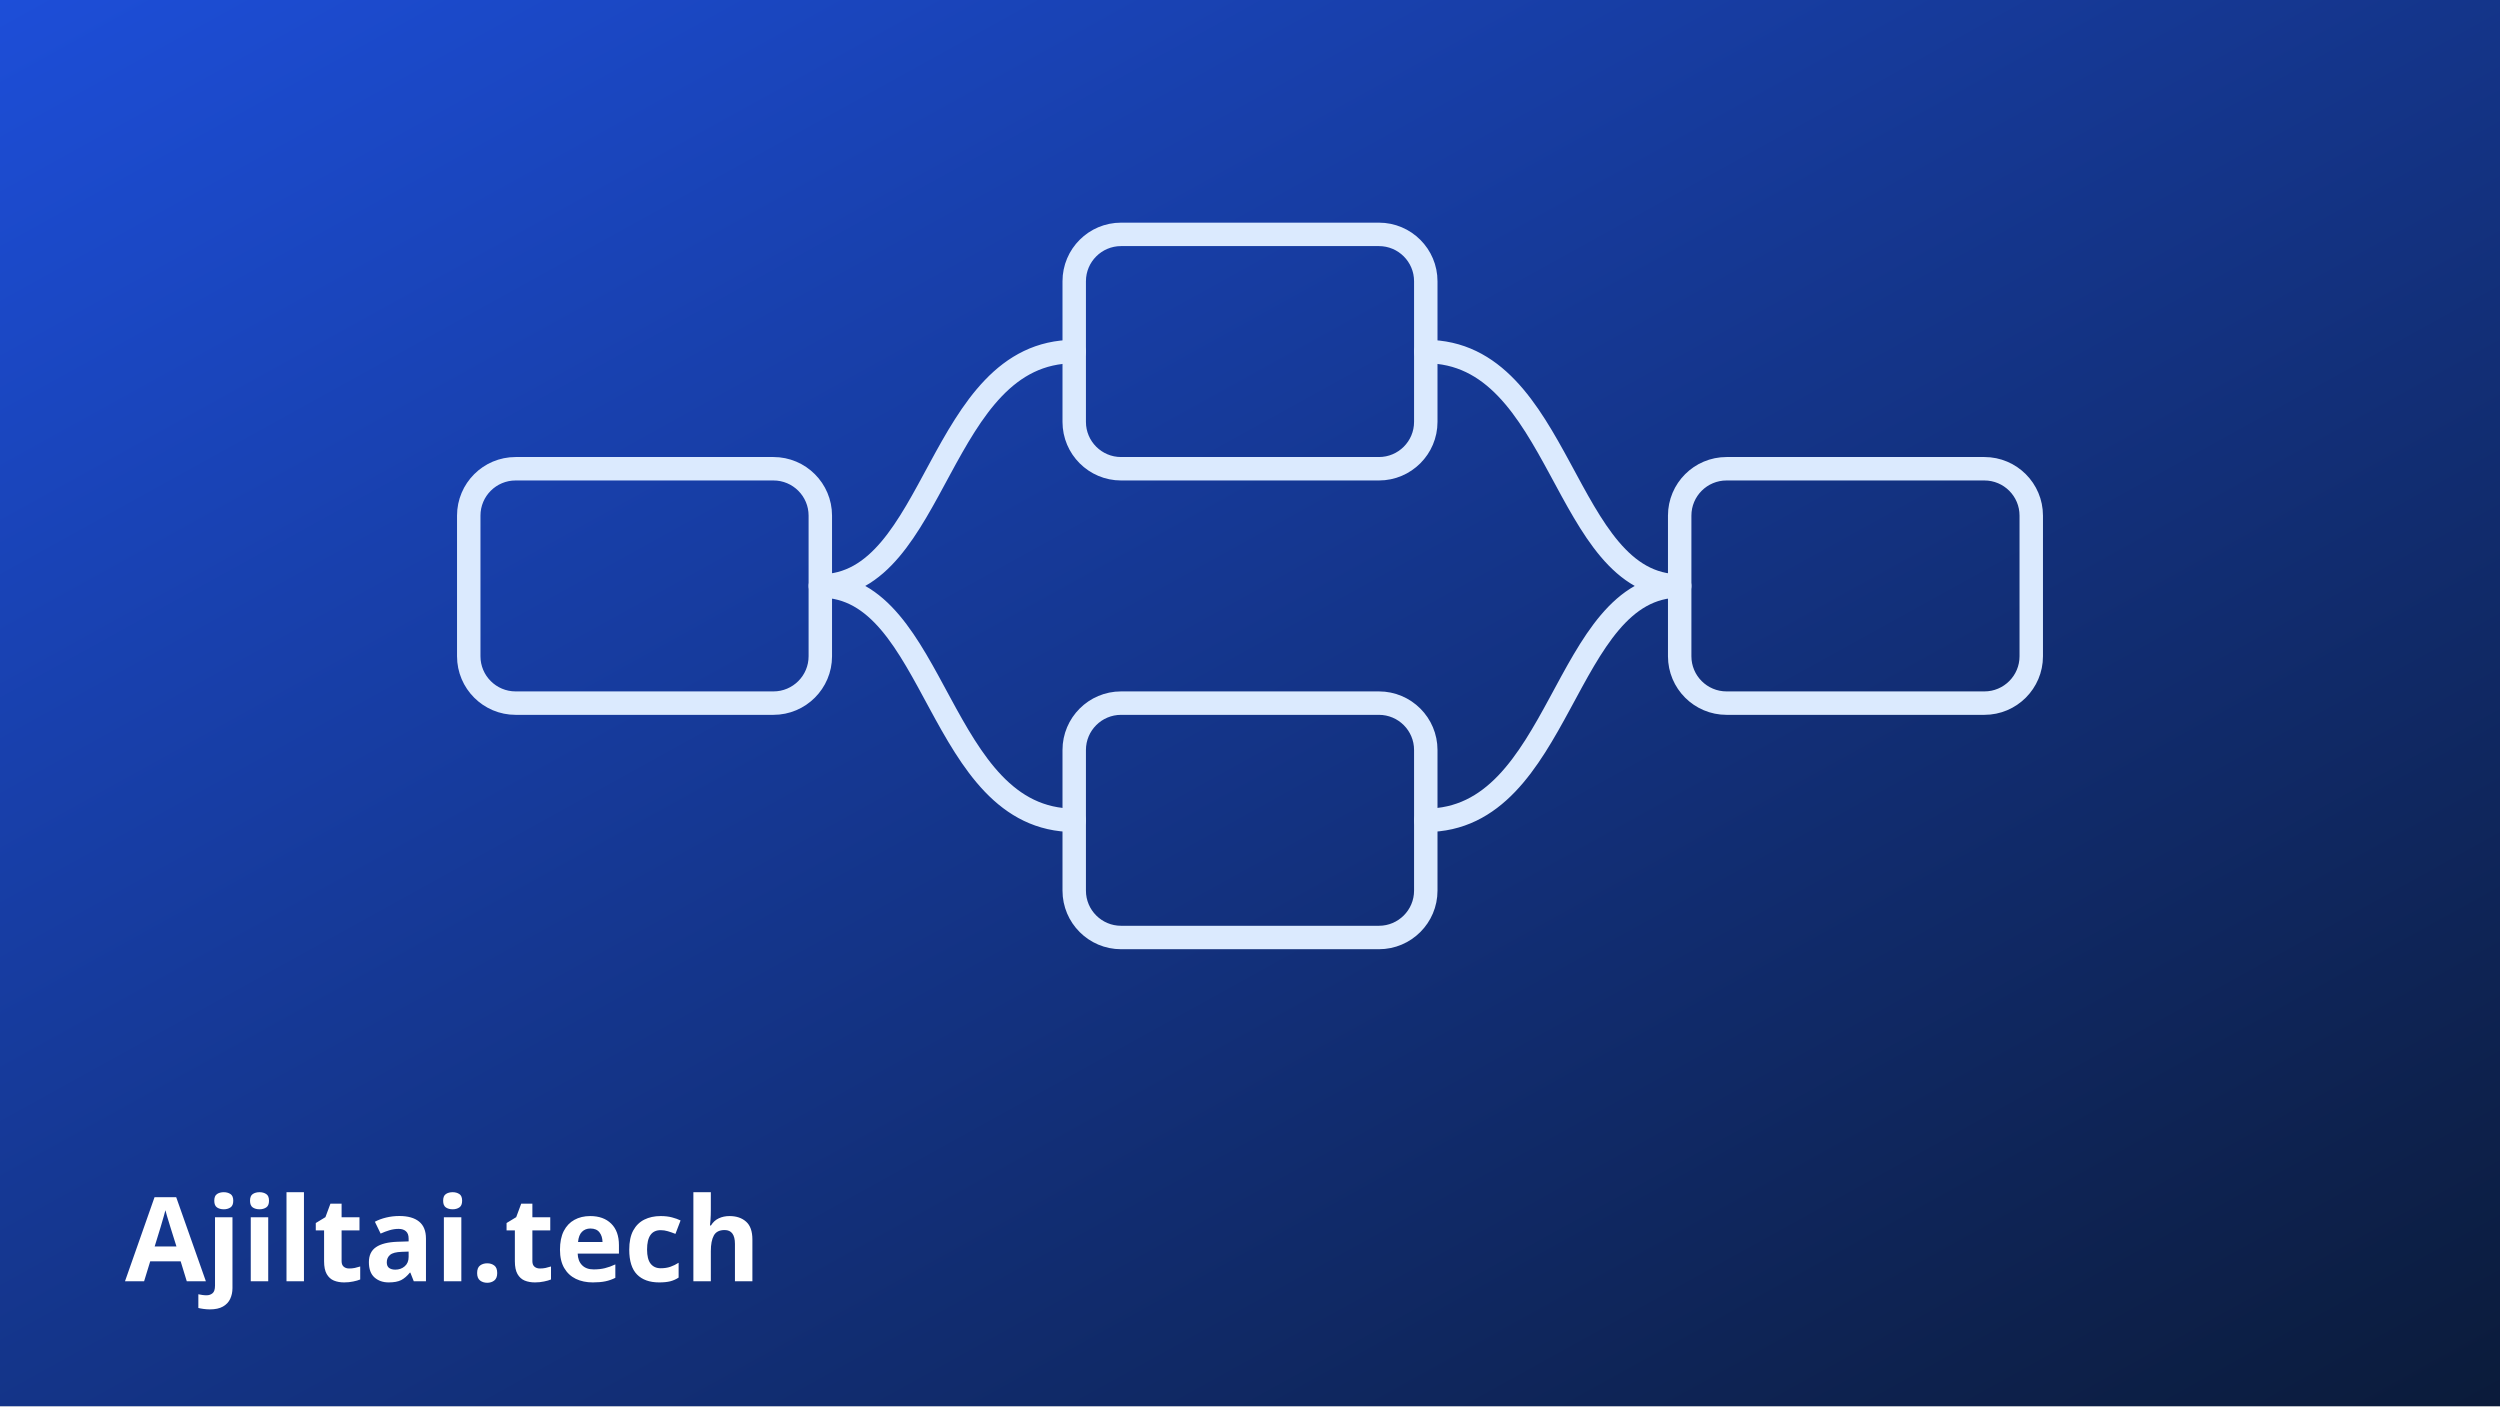
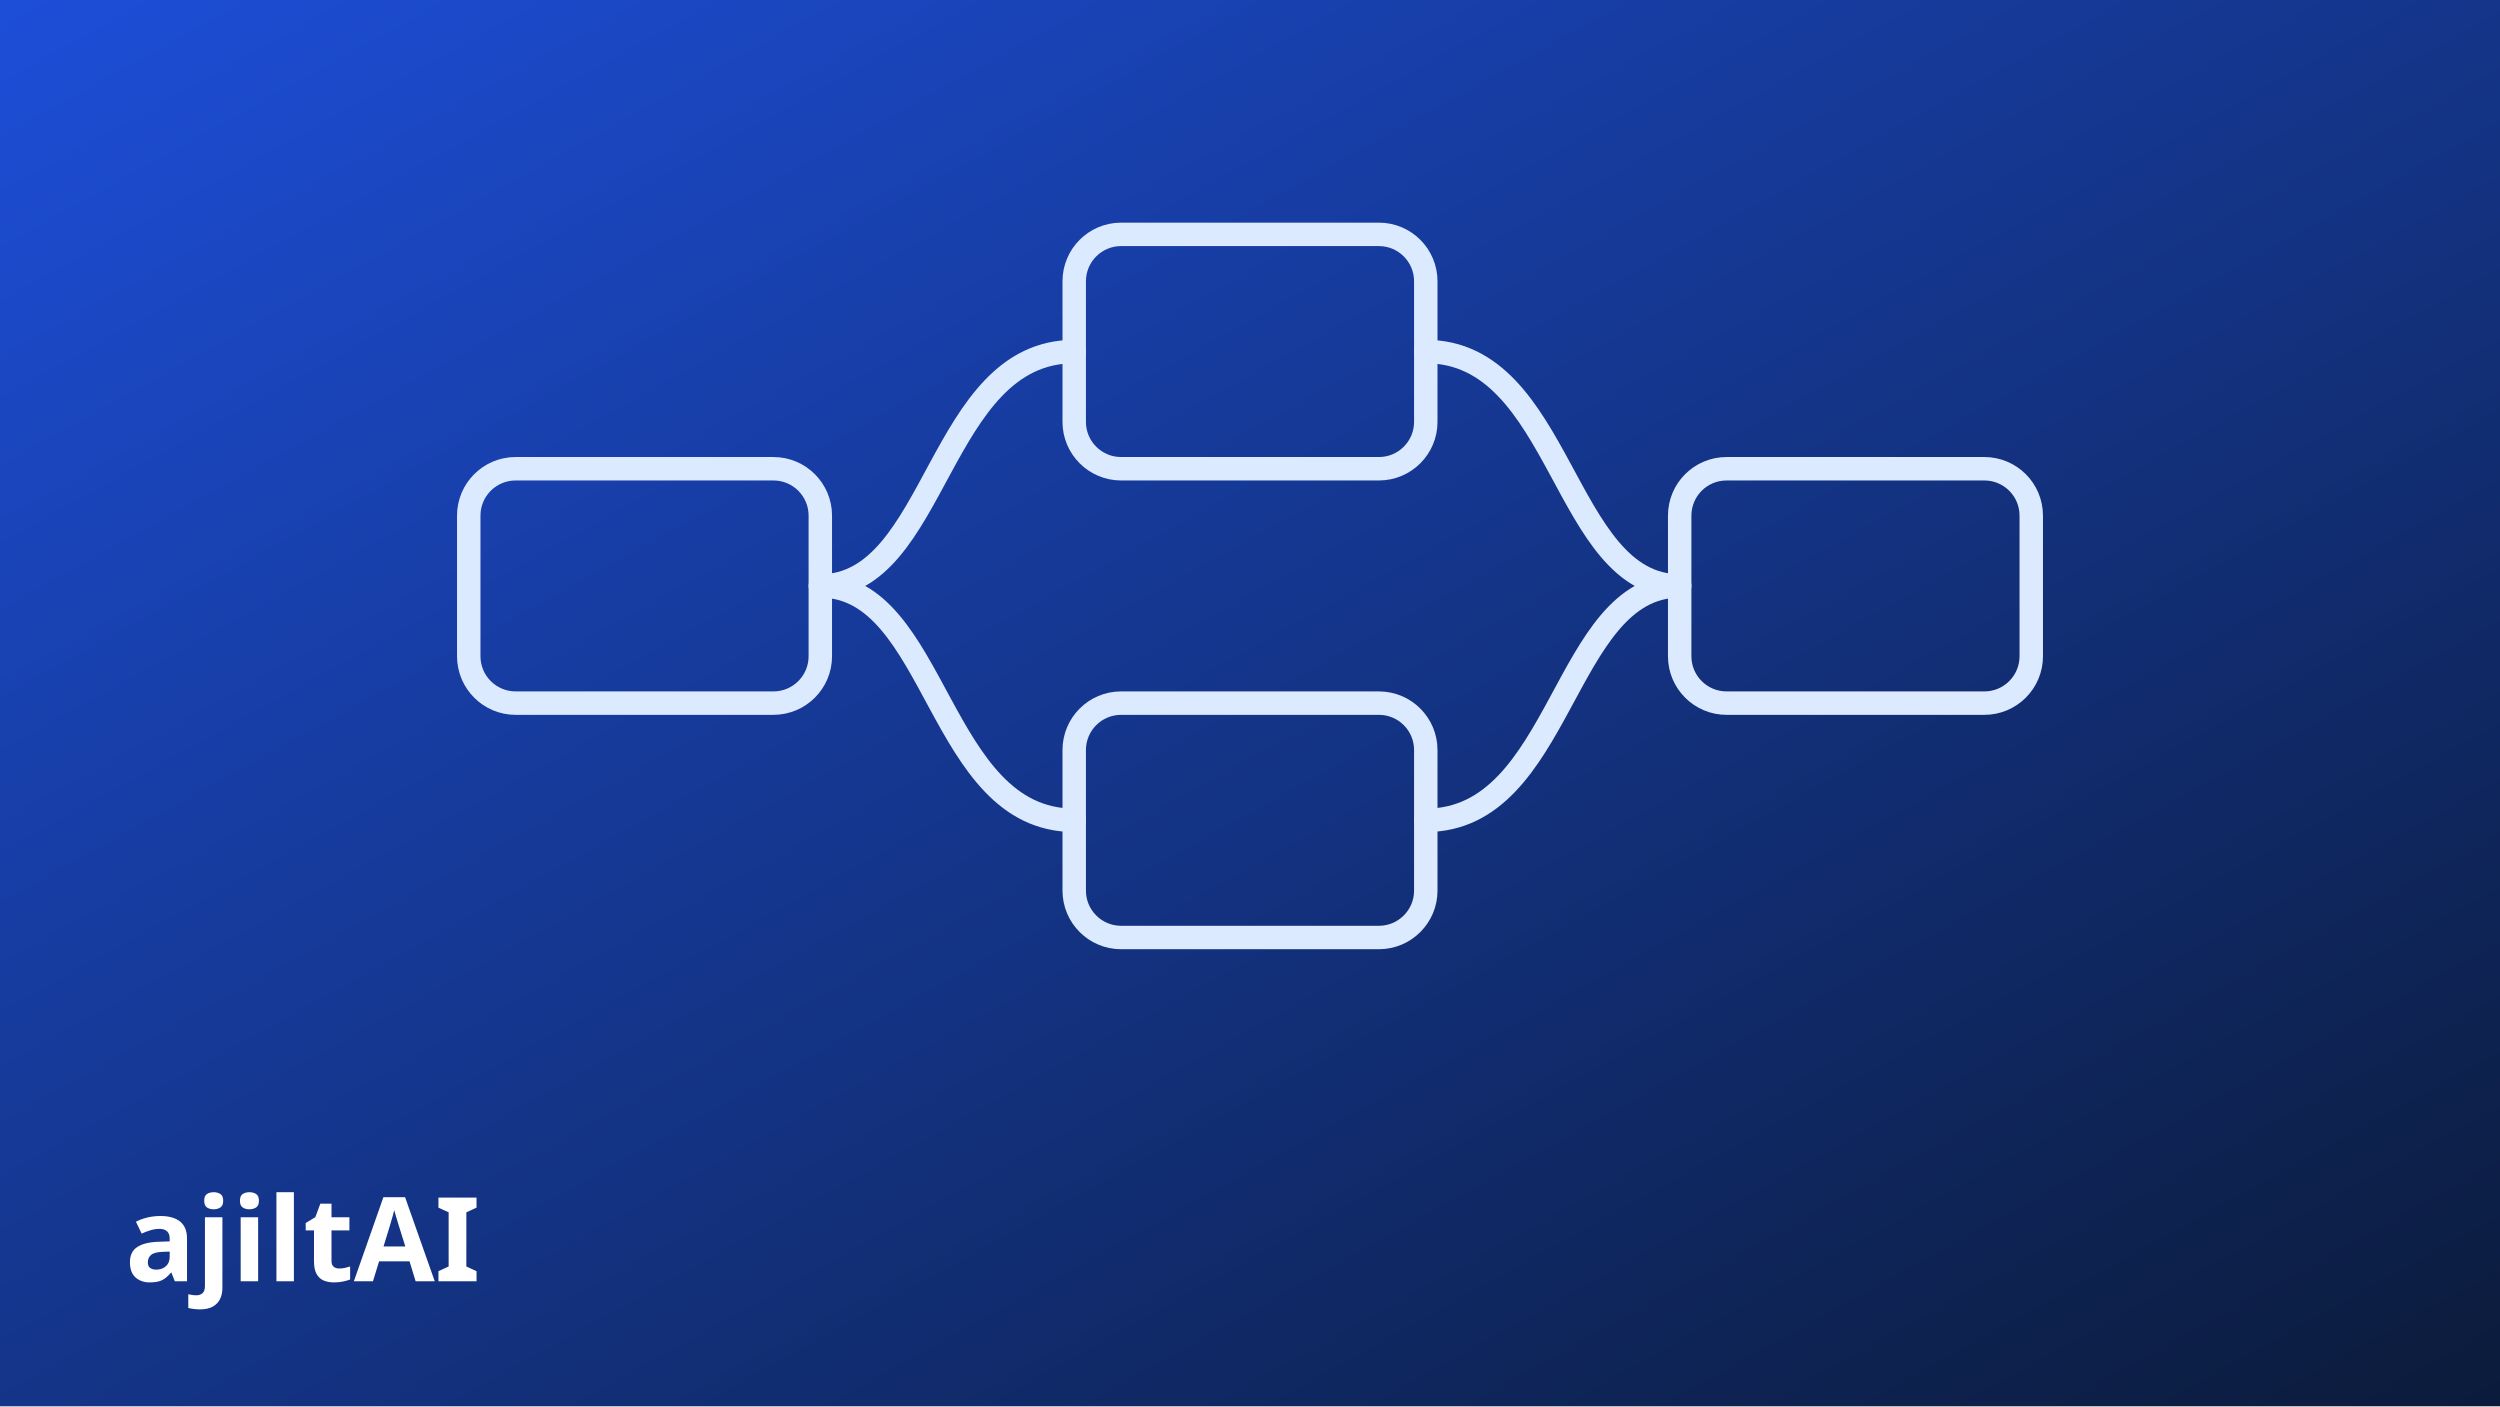
- <svg xmlns="http://www.w3.org/2000/svg" viewBox="0 0 640 360" role="img" aria-label="Ajiltai.tech">
+ <svg xmlns="http://www.w3.org/2000/svg" viewBox="0 0 640 360" role="img" aria-label="ajiltAI">
  <defs>
    <linearGradient id="g" x1="0" y1="0" x2="1" y2="1">
      <stop offset="0" stop-color="#1D4ED8" />
      <stop offset="1" stop-color="#0B1B3A" />
    </linearGradient>
  </defs>
  <rect width="640" height="360" fill="url(#g)" />
  <g fill="none" stroke="#DBEAFE" stroke-width="6" stroke-linecap="round" stroke-linejoin="round">
    <rect x="120" y="120" width="90" height="60" rx="12" />
    <rect x="275" y="60" width="90" height="60" rx="12" />
    <rect x="275" y="180" width="90" height="60" rx="12" />
    <rect x="430" y="120" width="90" height="60" rx="12" />
    <path d="M210 150c30 0 30-60 65-60M210 150c30 0 30 60 65 60M365 90c35 0 35 60 65 60M365 210c35 0 35-60 65-60" />
  </g>
-   <text x="32" y="328" fill="#FFFFFF" font-family="Montserrat, sans-serif" font-weight="800" font-size="30">Ajiltai.tech</text>
+   <text x="32" y="328" fill="#FFFFFF" font-family="Montserrat, sans-serif" font-weight="800" font-size="30">ajiltAI</text>
</svg>
